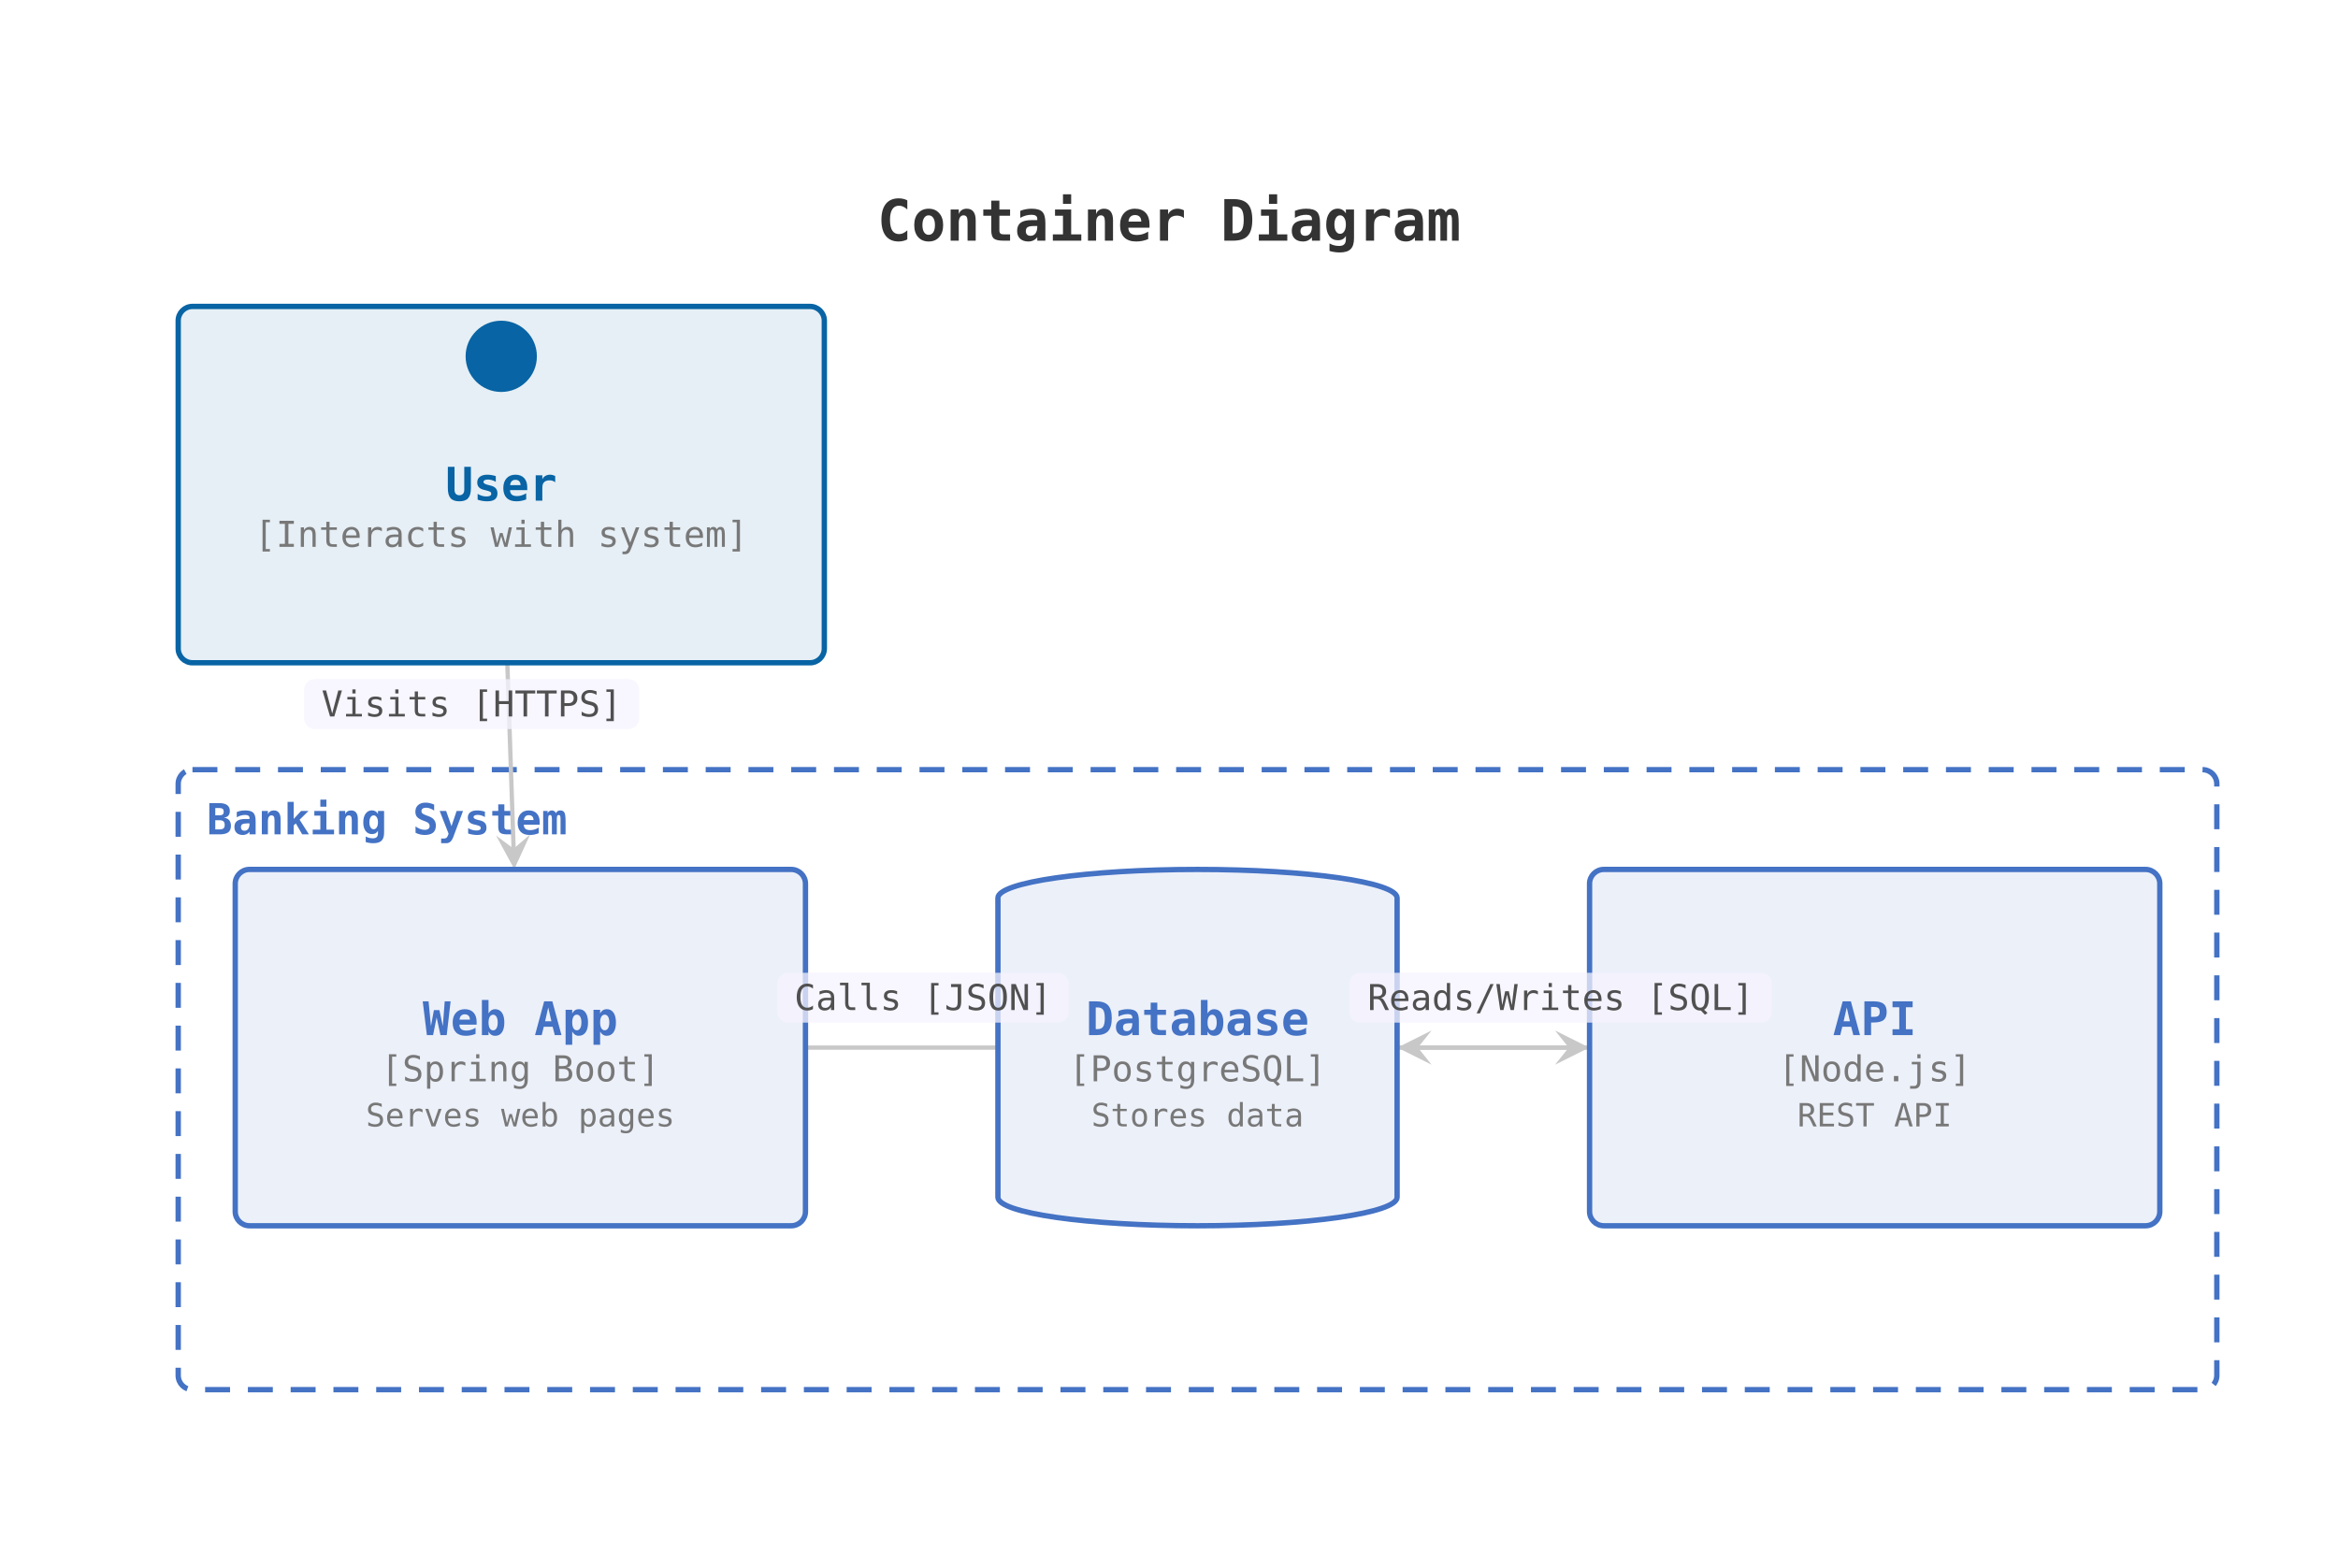
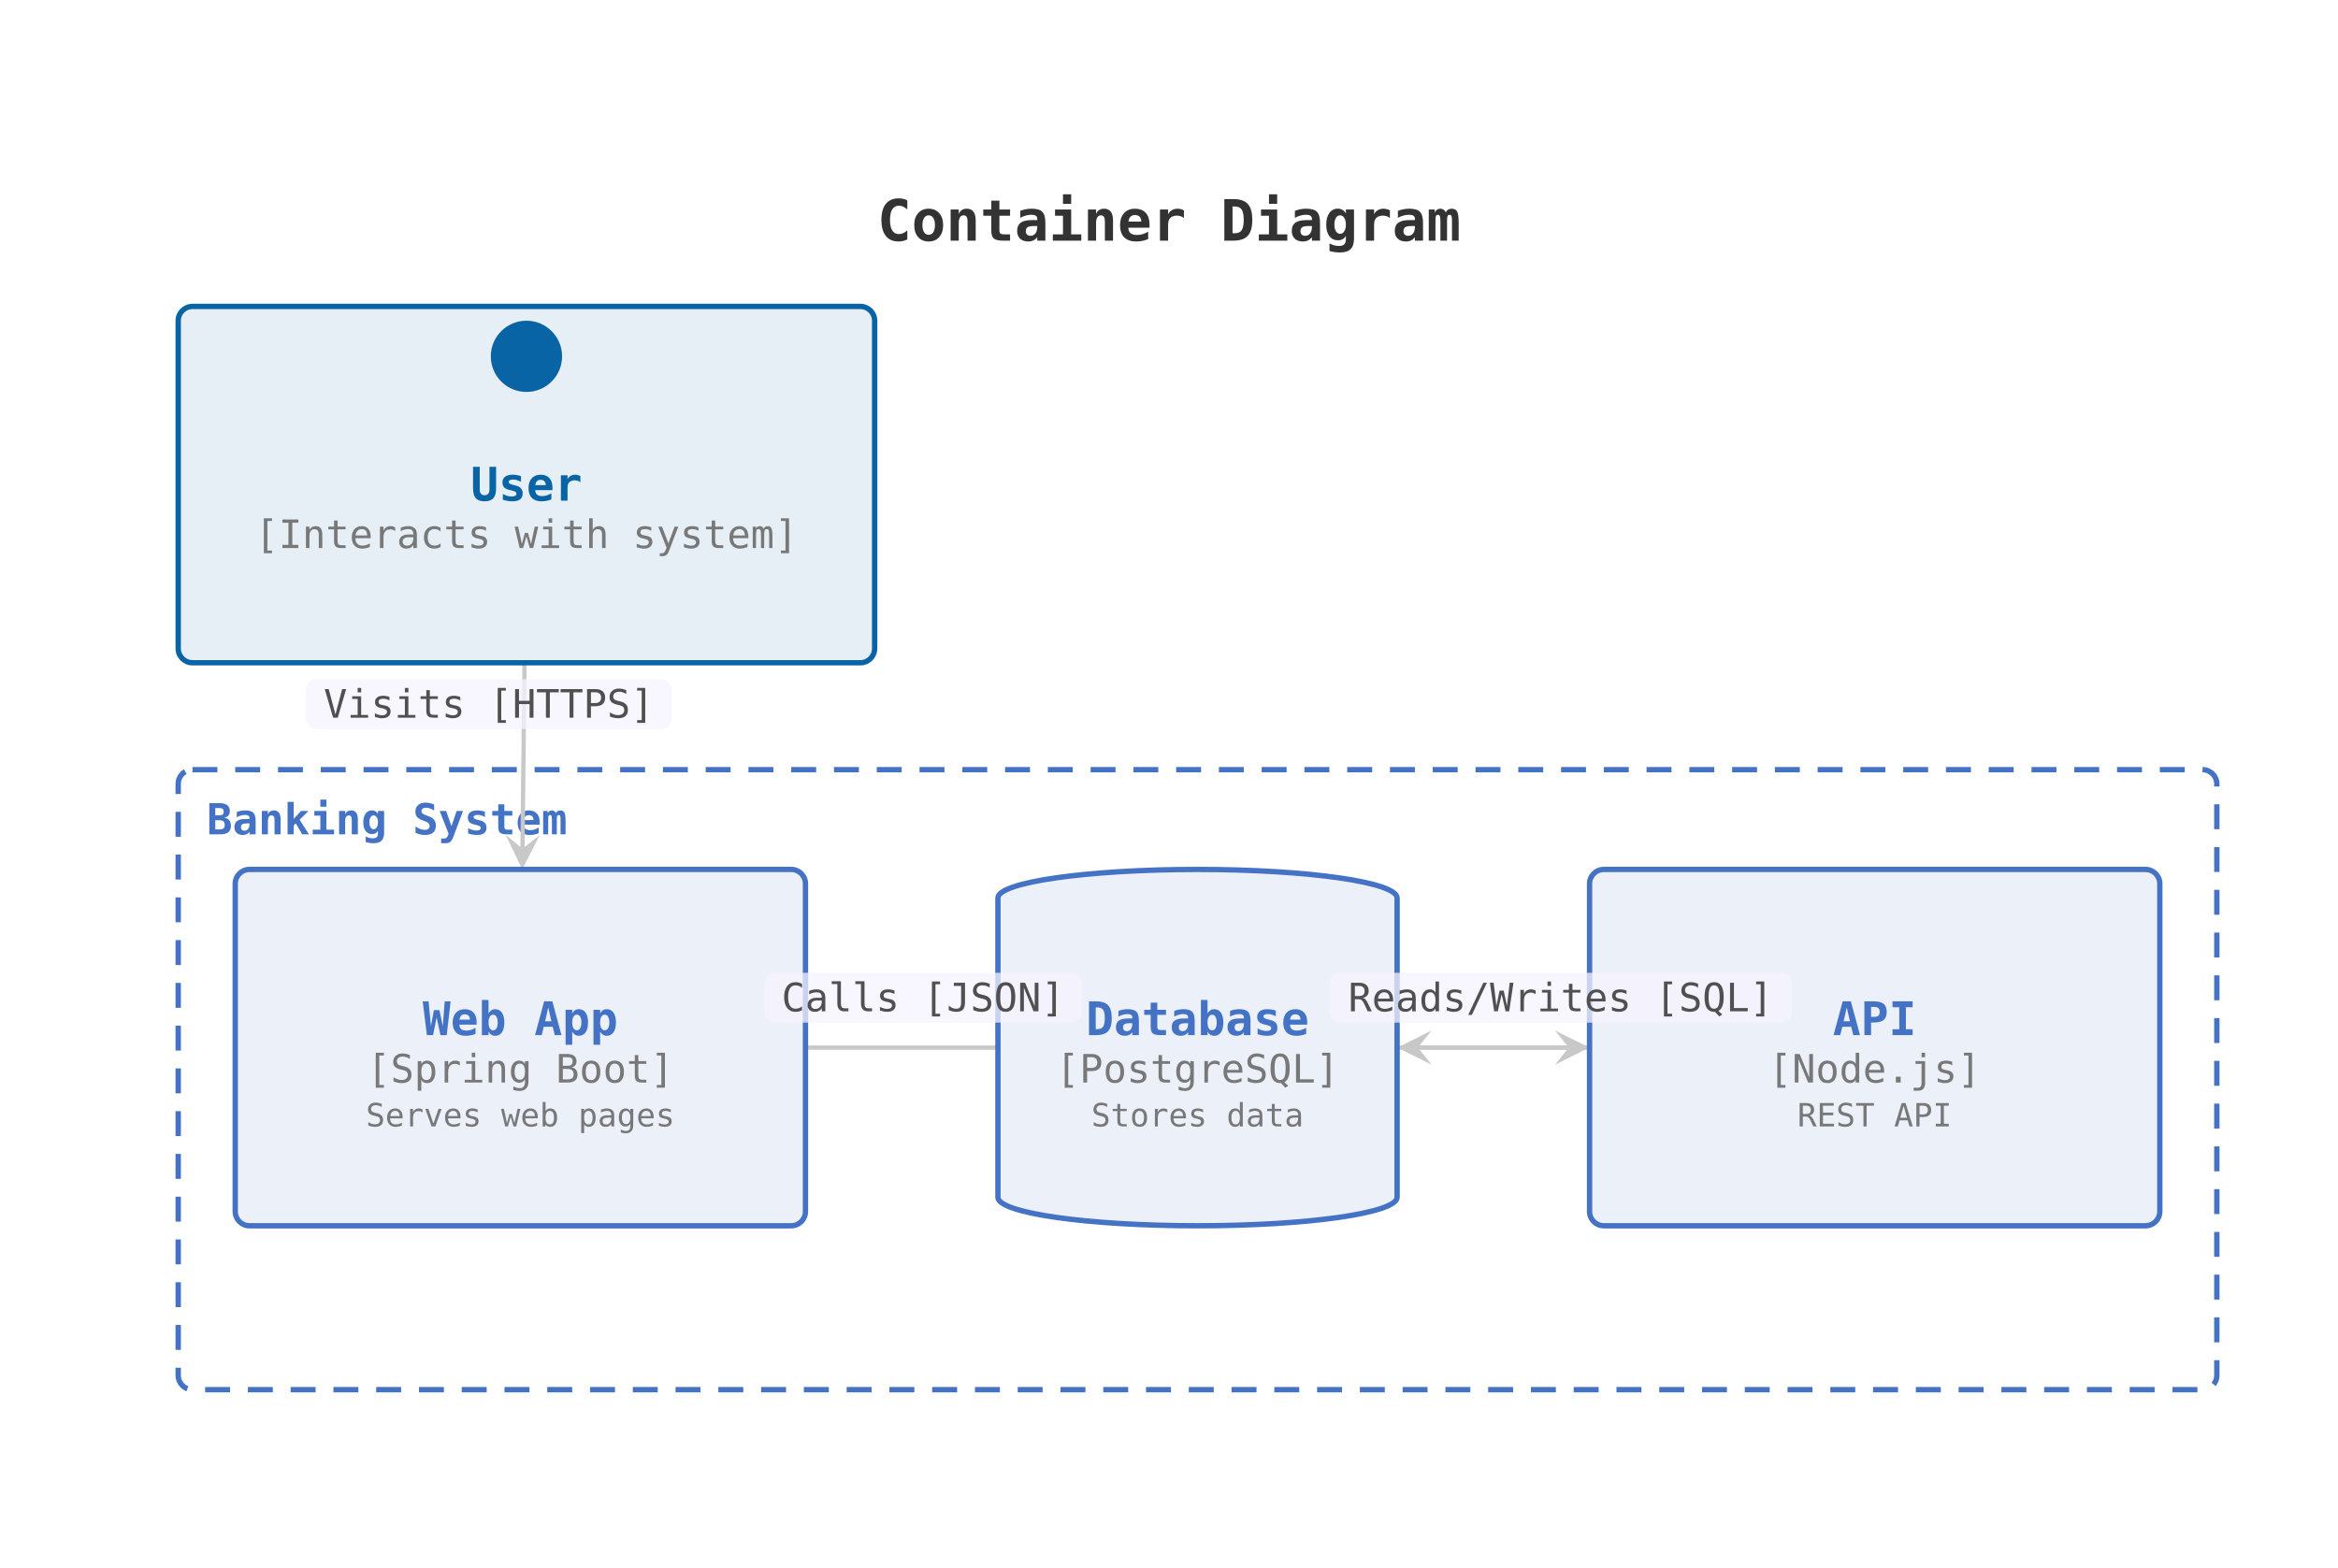
<svg xmlns="http://www.w3.org/2000/svg" viewBox="0 0 656 440" width="656" height="440">
  <defs>
    <marker id="arrow-point-c8c8c8" viewBox="0 0 10 10" refX="8" refY="5" markerWidth="8" markerHeight="8" orient="auto-start-reverse">
      <path d="M10 5 L0 10 L4 5 L0 0 Z" fill="#c8c8c8" />
    </marker>
  </defs>
  <g transform="translate(20, 20)">
    <text x="308" y="42" text-anchor="middle" dominant-baseline="central" font-size="16px" font-family="'Intel One Mono', 'SF Mono', 'Cascadia Code', 'JetBrains Mono', 'Fira Code', 'Consolas', 'Menlo', monospace" fill="#333333" font-weight="bold">Container Diagram</text>
    <rect x="30" y="196" width="572" height="174" rx="4" ry="4" fill="none" stroke="#4472c4" stroke-width="1.5" stroke-dasharray="7 5" />
    <text x="38" y="210" text-anchor="start" dominant-baseline="central" font-size="12px" font-family="'Intel One Mono', 'SF Mono', 'Cascadia Code', 'JetBrains Mono', 'Fira Code', 'Consolas', 'Menlo', monospace" fill="#4472c4" font-weight="bold">Banking System</text>
-     <path d="M122.34 166 L124.24 222" fill="none" stroke="#c8c8c8" stroke-width="1.2" marker-end="url(#arrow-point-c8c8c8)" />
+     <path d="M127.17 166 L126.56 222" fill="none" stroke="#c8c8c8" stroke-width="1.2" marker-end="url(#arrow-point-c8c8c8)" />
    <path d="M206 274 L424 274" fill="none" stroke="#c8c8c8" stroke-width="1.2" marker-end="url(#arrow-point-c8c8c8)" />
    <path d="M426 274 L374 274" fill="none" stroke="#c8c8c8" stroke-width="1.2" marker-end="url(#arrow-point-c8c8c8)" />
-     <rect x="30" y="66" width="181.29" height="100" rx="4" ry="4" fill="#e6eff5" stroke="#0864a4" stroke-width="1.5" />
-     <circle cx="120.64" cy="80" r="10" fill="#0864a4" />
-     <text x="120.64" y="116" text-anchor="middle" dominant-baseline="central" font-size="13px" font-family="'Intel One Mono', 'SF Mono', 'Cascadia Code', 'JetBrains Mono', 'Fira Code', 'Consolas', 'Menlo', monospace" fill="#0864a4" font-weight="bold">User</text>
-     <text x="120.64" y="130" text-anchor="middle" dominant-baseline="central" font-size="10px" font-family="'Intel One Mono', 'SF Mono', 'Cascadia Code', 'JetBrains Mono', 'Fira Code', 'Consolas', 'Menlo', monospace" fill="#787878">[Interacts with system]</text>
+     <rect x="30" y="66" width="195.41" height="100" rx="4" ry="4" fill="#e6eff5" stroke="#0864a4" stroke-width="1.5" />
+     <circle cx="127.71" cy="80" r="10" fill="#0864a4" />
+     <text x="127.71" y="116" text-anchor="middle" dominant-baseline="central" font-size="13px" font-family="'Intel One Mono', 'SF Mono', 'Cascadia Code', 'JetBrains Mono', 'Fira Code', 'Consolas', 'Menlo', monospace" fill="#0864a4" font-weight="bold">User</text>
+     <text x="127.71" y="130" text-anchor="middle" dominant-baseline="central" font-size="11px" font-family="'Intel One Mono', 'SF Mono', 'Cascadia Code', 'JetBrains Mono', 'Fira Code', 'Consolas', 'Menlo', monospace" fill="#787878">[Interacts with system]</text>
    <rect x="46" y="224" width="160" height="100" rx="4" ry="4" fill="#ecf0f9" stroke="#4472c4" stroke-width="1.5" />
    <text x="126" y="266" text-anchor="middle" dominant-baseline="central" font-size="13px" font-family="'Intel One Mono', 'SF Mono', 'Cascadia Code', 'JetBrains Mono', 'Fira Code', 'Consolas', 'Menlo', monospace" fill="#4472c4" font-weight="bold">Web App</text>
-     <text x="126" y="280" text-anchor="middle" dominant-baseline="central" font-size="10px" font-family="'Intel One Mono', 'SF Mono', 'Cascadia Code', 'JetBrains Mono', 'Fira Code', 'Consolas', 'Menlo', monospace" fill="#787878">[Spring Boot]</text>
+     <text x="126" y="280" text-anchor="middle" dominant-baseline="central" font-size="11px" font-family="'Intel One Mono', 'SF Mono', 'Cascadia Code', 'JetBrains Mono', 'Fira Code', 'Consolas', 'Menlo', monospace" fill="#787878">[Spring Boot]</text>
    <text x="126" y="293" text-anchor="middle" dominant-baseline="central" font-size="9px" font-family="'Intel One Mono', 'SF Mono', 'Cascadia Code', 'JetBrains Mono', 'Fira Code', 'Consolas', 'Menlo', monospace" fill="#787878">Serves web pages</text>
    <rect x="260" y="224" width="112" height="100" rx="56" ry="8" fill="#ecf0f9" stroke="#4472c4" stroke-width="1.5" />
    <text x="316" y="266" text-anchor="middle" dominant-baseline="central" font-size="13px" font-family="'Intel One Mono', 'SF Mono', 'Cascadia Code', 'JetBrains Mono', 'Fira Code', 'Consolas', 'Menlo', monospace" fill="#4472c4" font-weight="bold">Database</text>
-     <text x="316" y="280" text-anchor="middle" dominant-baseline="central" font-size="10px" font-family="'Intel One Mono', 'SF Mono', 'Cascadia Code', 'JetBrains Mono', 'Fira Code', 'Consolas', 'Menlo', monospace" fill="#787878">[PostgreSQL]</text>
+     <text x="316" y="280" text-anchor="middle" dominant-baseline="central" font-size="11px" font-family="'Intel One Mono', 'SF Mono', 'Cascadia Code', 'JetBrains Mono', 'Fira Code', 'Consolas', 'Menlo', monospace" fill="#787878">[PostgreSQL]</text>
    <text x="316" y="293" text-anchor="middle" dominant-baseline="central" font-size="9px" font-family="'Intel One Mono', 'SF Mono', 'Cascadia Code', 'JetBrains Mono', 'Fira Code', 'Consolas', 'Menlo', monospace" fill="#787878">Stores data</text>
    <rect x="426" y="224" width="160" height="100" rx="4" ry="4" fill="#ecf0f9" stroke="#4472c4" stroke-width="1.5" />
    <text x="506" y="266" text-anchor="middle" dominant-baseline="central" font-size="13px" font-family="'Intel One Mono', 'SF Mono', 'Cascadia Code', 'JetBrains Mono', 'Fira Code', 'Consolas', 'Menlo', monospace" fill="#4472c4" font-weight="bold">API</text>
-     <text x="506" y="280" text-anchor="middle" dominant-baseline="central" font-size="10px" font-family="'Intel One Mono', 'SF Mono', 'Cascadia Code', 'JetBrains Mono', 'Fira Code', 'Consolas', 'Menlo', monospace" fill="#787878">[Node.js]</text>
+     <text x="506" y="280" text-anchor="middle" dominant-baseline="central" font-size="11px" font-family="'Intel One Mono', 'SF Mono', 'Cascadia Code', 'JetBrains Mono', 'Fira Code', 'Consolas', 'Menlo', monospace" fill="#787878">[Node.js]</text>
    <text x="506" y="293" text-anchor="middle" dominant-baseline="central" font-size="9px" font-family="'Intel One Mono', 'SF Mono', 'Cascadia Code', 'JetBrains Mono', 'Fira Code', 'Consolas', 'Menlo', monospace" fill="#787878">REST API</text>
-     <rect x="65.34" y="170.6" width="94" height="14" rx="3" ry="3" fill="#f5f3ffbf" />
-     <text x="112.34" y="177.6" text-anchor="middle" dominant-baseline="central" font-size="10px" font-family="'Intel One Mono', 'SF Mono', 'Cascadia Code', 'JetBrains Mono', 'Fira Code', 'Consolas', 'Menlo', monospace" fill="#505050">Visits [HTTPS]</text>
-     <rect x="198.14" y="253" width="81.71" height="14" rx="3" ry="3" fill="#f5f3ffbf" />
-     <text x="239" y="260" text-anchor="middle" dominant-baseline="central" font-size="10px" font-family="'Intel One Mono', 'SF Mono', 'Cascadia Code', 'JetBrains Mono', 'Fira Code', 'Consolas', 'Menlo', monospace" fill="#505050">Calls [JSON]</text>
-     <rect x="358.61" y="253" width="118.57" height="14" rx="3" ry="3" fill="#f5f3ffbf" />
-     <text x="417.9" y="260" text-anchor="middle" dominant-baseline="central" font-size="10px" font-family="'Intel One Mono', 'SF Mono', 'Cascadia Code', 'JetBrains Mono', 'Fira Code', 'Consolas', 'Menlo', monospace" fill="#505050">Reads/Writes [SQL]</text>
+     <rect x="65.87" y="170.6" width="102.6" height="14" rx="3" ry="3" fill="#f5f3ffbf" />
+     <text x="117.17" y="177.6" text-anchor="middle" dominant-baseline="central" font-size="11px" font-family="'Intel One Mono', 'SF Mono', 'Cascadia Code', 'JetBrains Mono', 'Fira Code', 'Consolas', 'Menlo', monospace" fill="#505050">Visits [HTTPS]</text>
+     <rect x="194.46" y="253" width="89.09" height="14" rx="3" ry="3" fill="#f5f3ffbf" />
+     <text x="239" y="260" text-anchor="middle" dominant-baseline="central" font-size="11px" font-family="'Intel One Mono', 'SF Mono', 'Cascadia Code', 'JetBrains Mono', 'Fira Code', 'Consolas', 'Menlo', monospace" fill="#505050">Calls [JSON]</text>
+     <rect x="353.09" y="253" width="129.63" height="14" rx="3" ry="3" fill="#f5f3ffbf" />
+     <text x="417.9" y="260" text-anchor="middle" dominant-baseline="central" font-size="11px" font-family="'Intel One Mono', 'SF Mono', 'Cascadia Code', 'JetBrains Mono', 'Fira Code', 'Consolas', 'Menlo', monospace" fill="#505050">Reads/Writes [SQL]</text>
  </g>
</svg>
